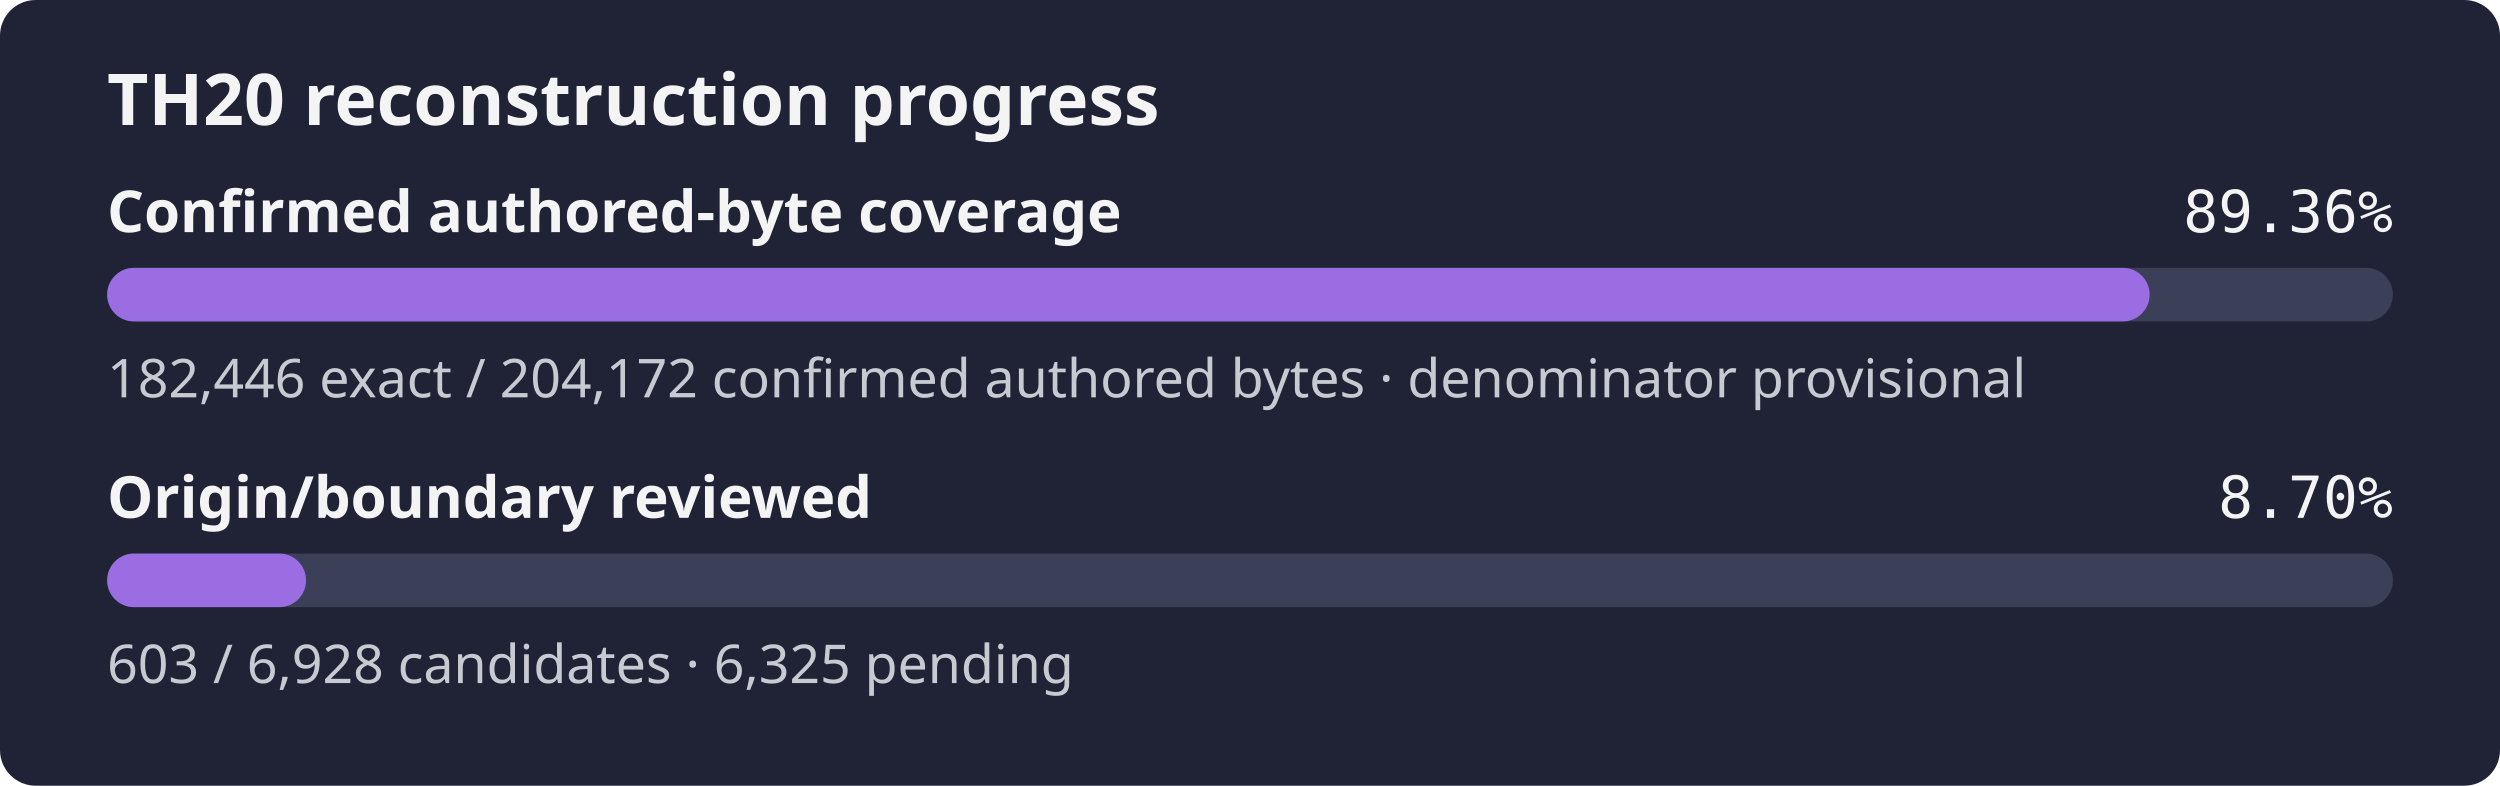
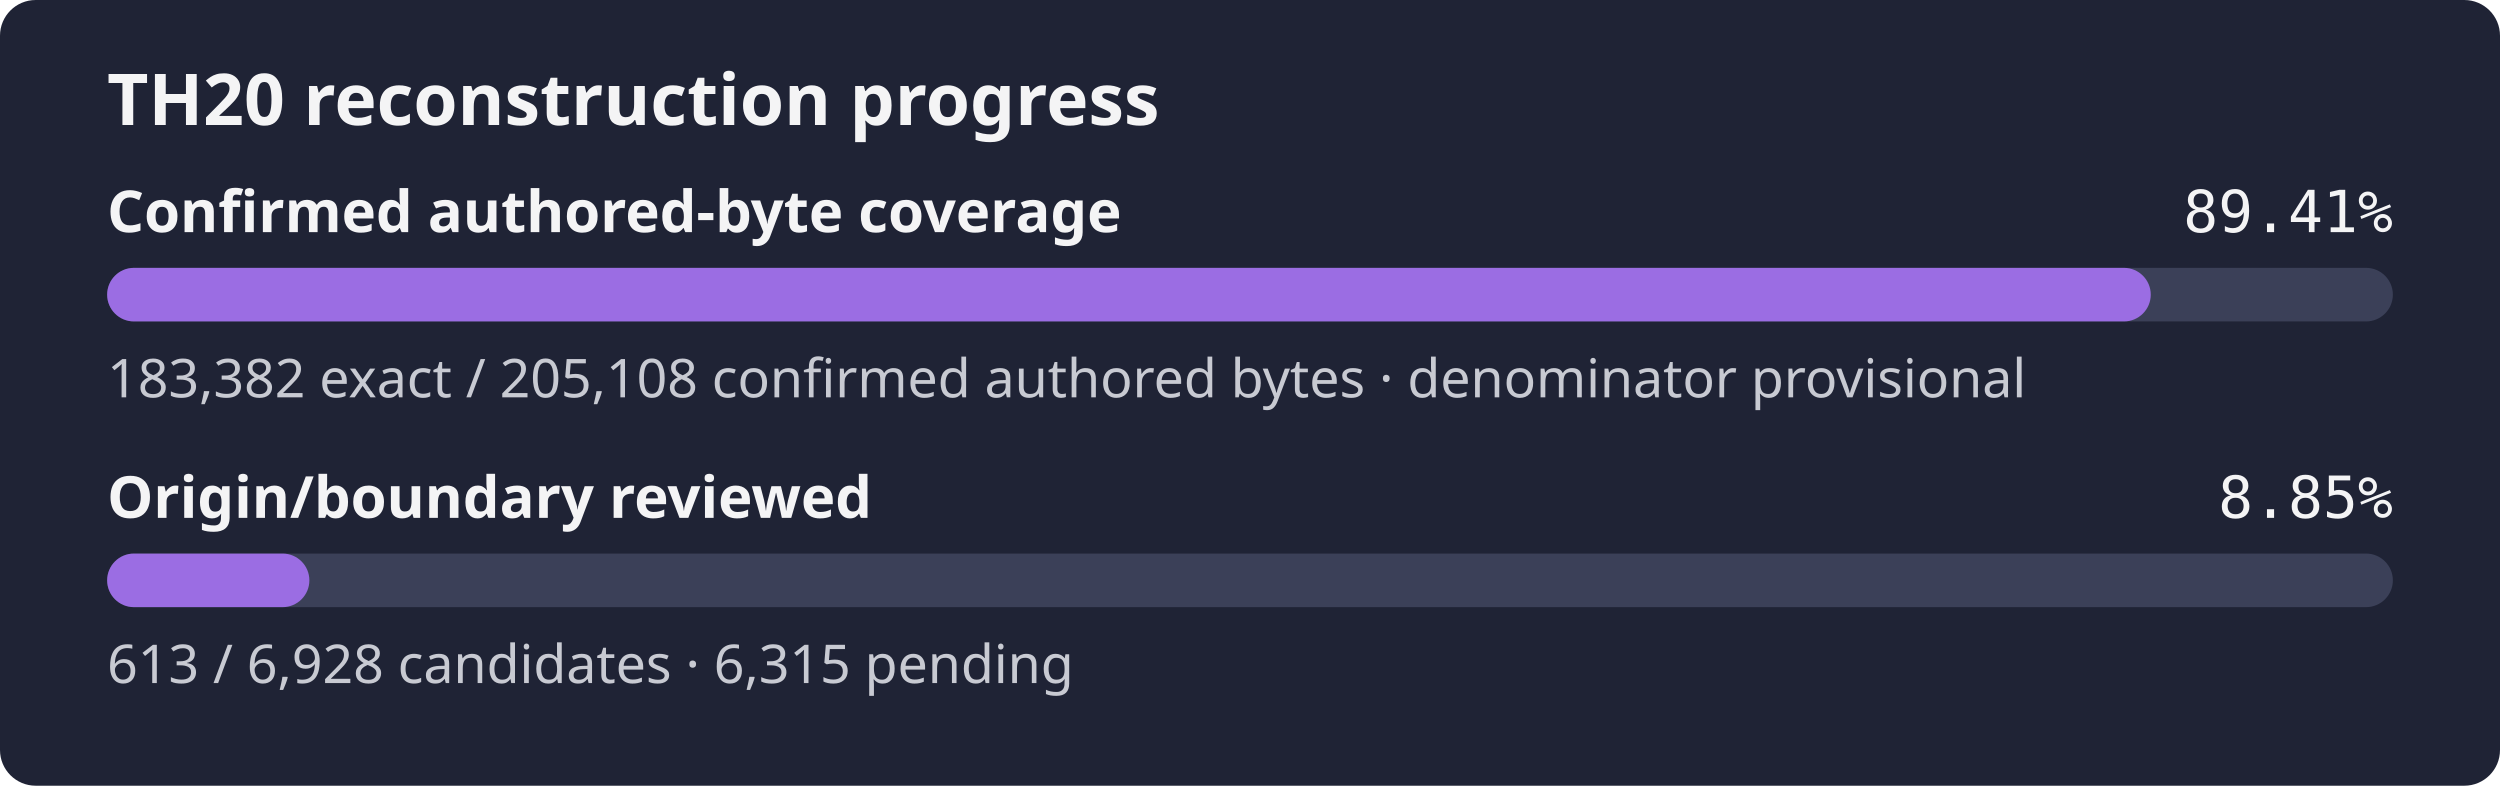
- <svg xmlns="http://www.w3.org/2000/svg" width="560" height="176" role="img" aria-label="TH20 reconstruction progress: 89.36% of the confirmed authored-byte set is exact, origin review 8.70%">
+ <svg xmlns="http://www.w3.org/2000/svg" width="560" height="176" role="img" aria-label="TH20 reconstruction progress: 89.41% of the confirmed authored-byte set is exact, origin review 8.85%">
  <rect width="560" height="176" rx="8" fill="#1f2335" />
  <text x="24" y="28" fill="#f4f4f5" font-family="sans-serif" font-size="16" font-weight="600">TH20 reconstruction progress</text>
  <text x="24" y="52" fill="#f4f4f5" font-family="sans-serif" font-size="13" font-weight="600">Confirmed authored-byte coverage</text>
-   <text x="536" y="52" fill="#f4f4f5" text-anchor="end" font-family="monospace" font-size="13">89.36%</text>
+   <text x="536" y="52" fill="#f4f4f5" text-anchor="end" font-family="monospace" font-size="13">89.41%</text>
  <rect x="24" y="60" width="512" height="12" rx="6" fill="#3b4058" />
-   <rect x="24" y="60" width="457.52" height="12" rx="6" fill="#9b6de3" />
-   <text x="24" y="89" fill="#c8cad2" font-family="sans-serif" font-size="12">182,446 exact / 204,172 confirmed authored bytes · denominator provisional</text>
+   <rect x="24" y="60" width="457.77" height="12" rx="6" fill="#9b6de3" />
+   <text x="24" y="89" fill="#c8cad2" font-family="sans-serif" font-size="12">183,382 exact / 205,108 confirmed authored bytes · denominator provisional</text>
  <text x="24" y="116" fill="#f4f4f5" font-family="sans-serif" font-size="13" font-weight="600">Origin/boundary reviewed</text>
-   <text x="536" y="116" fill="#f4f4f5" text-anchor="end" font-family="monospace" font-size="13">8.70%</text>
+   <text x="536" y="116" fill="#f4f4f5" text-anchor="end" font-family="monospace" font-size="13">8.85%</text>
  <rect x="24" y="124" width="512" height="12" rx="6" fill="#3b4058" />
-   <rect x="24" y="124" width="44.56" height="12" rx="6" fill="#9b6de3" />
-   <text x="24" y="153" fill="#c8cad2" font-family="sans-serif" font-size="12">603 / 6,928 candidates · 6,325 pending</text>
+   <rect x="24" y="124" width="45.30" height="12" rx="6" fill="#9b6de3" />
+   <text x="24" y="153" fill="#c8cad2" font-family="sans-serif" font-size="12">613 / 6,928 candidates · 6,315 pending</text>
</svg>
